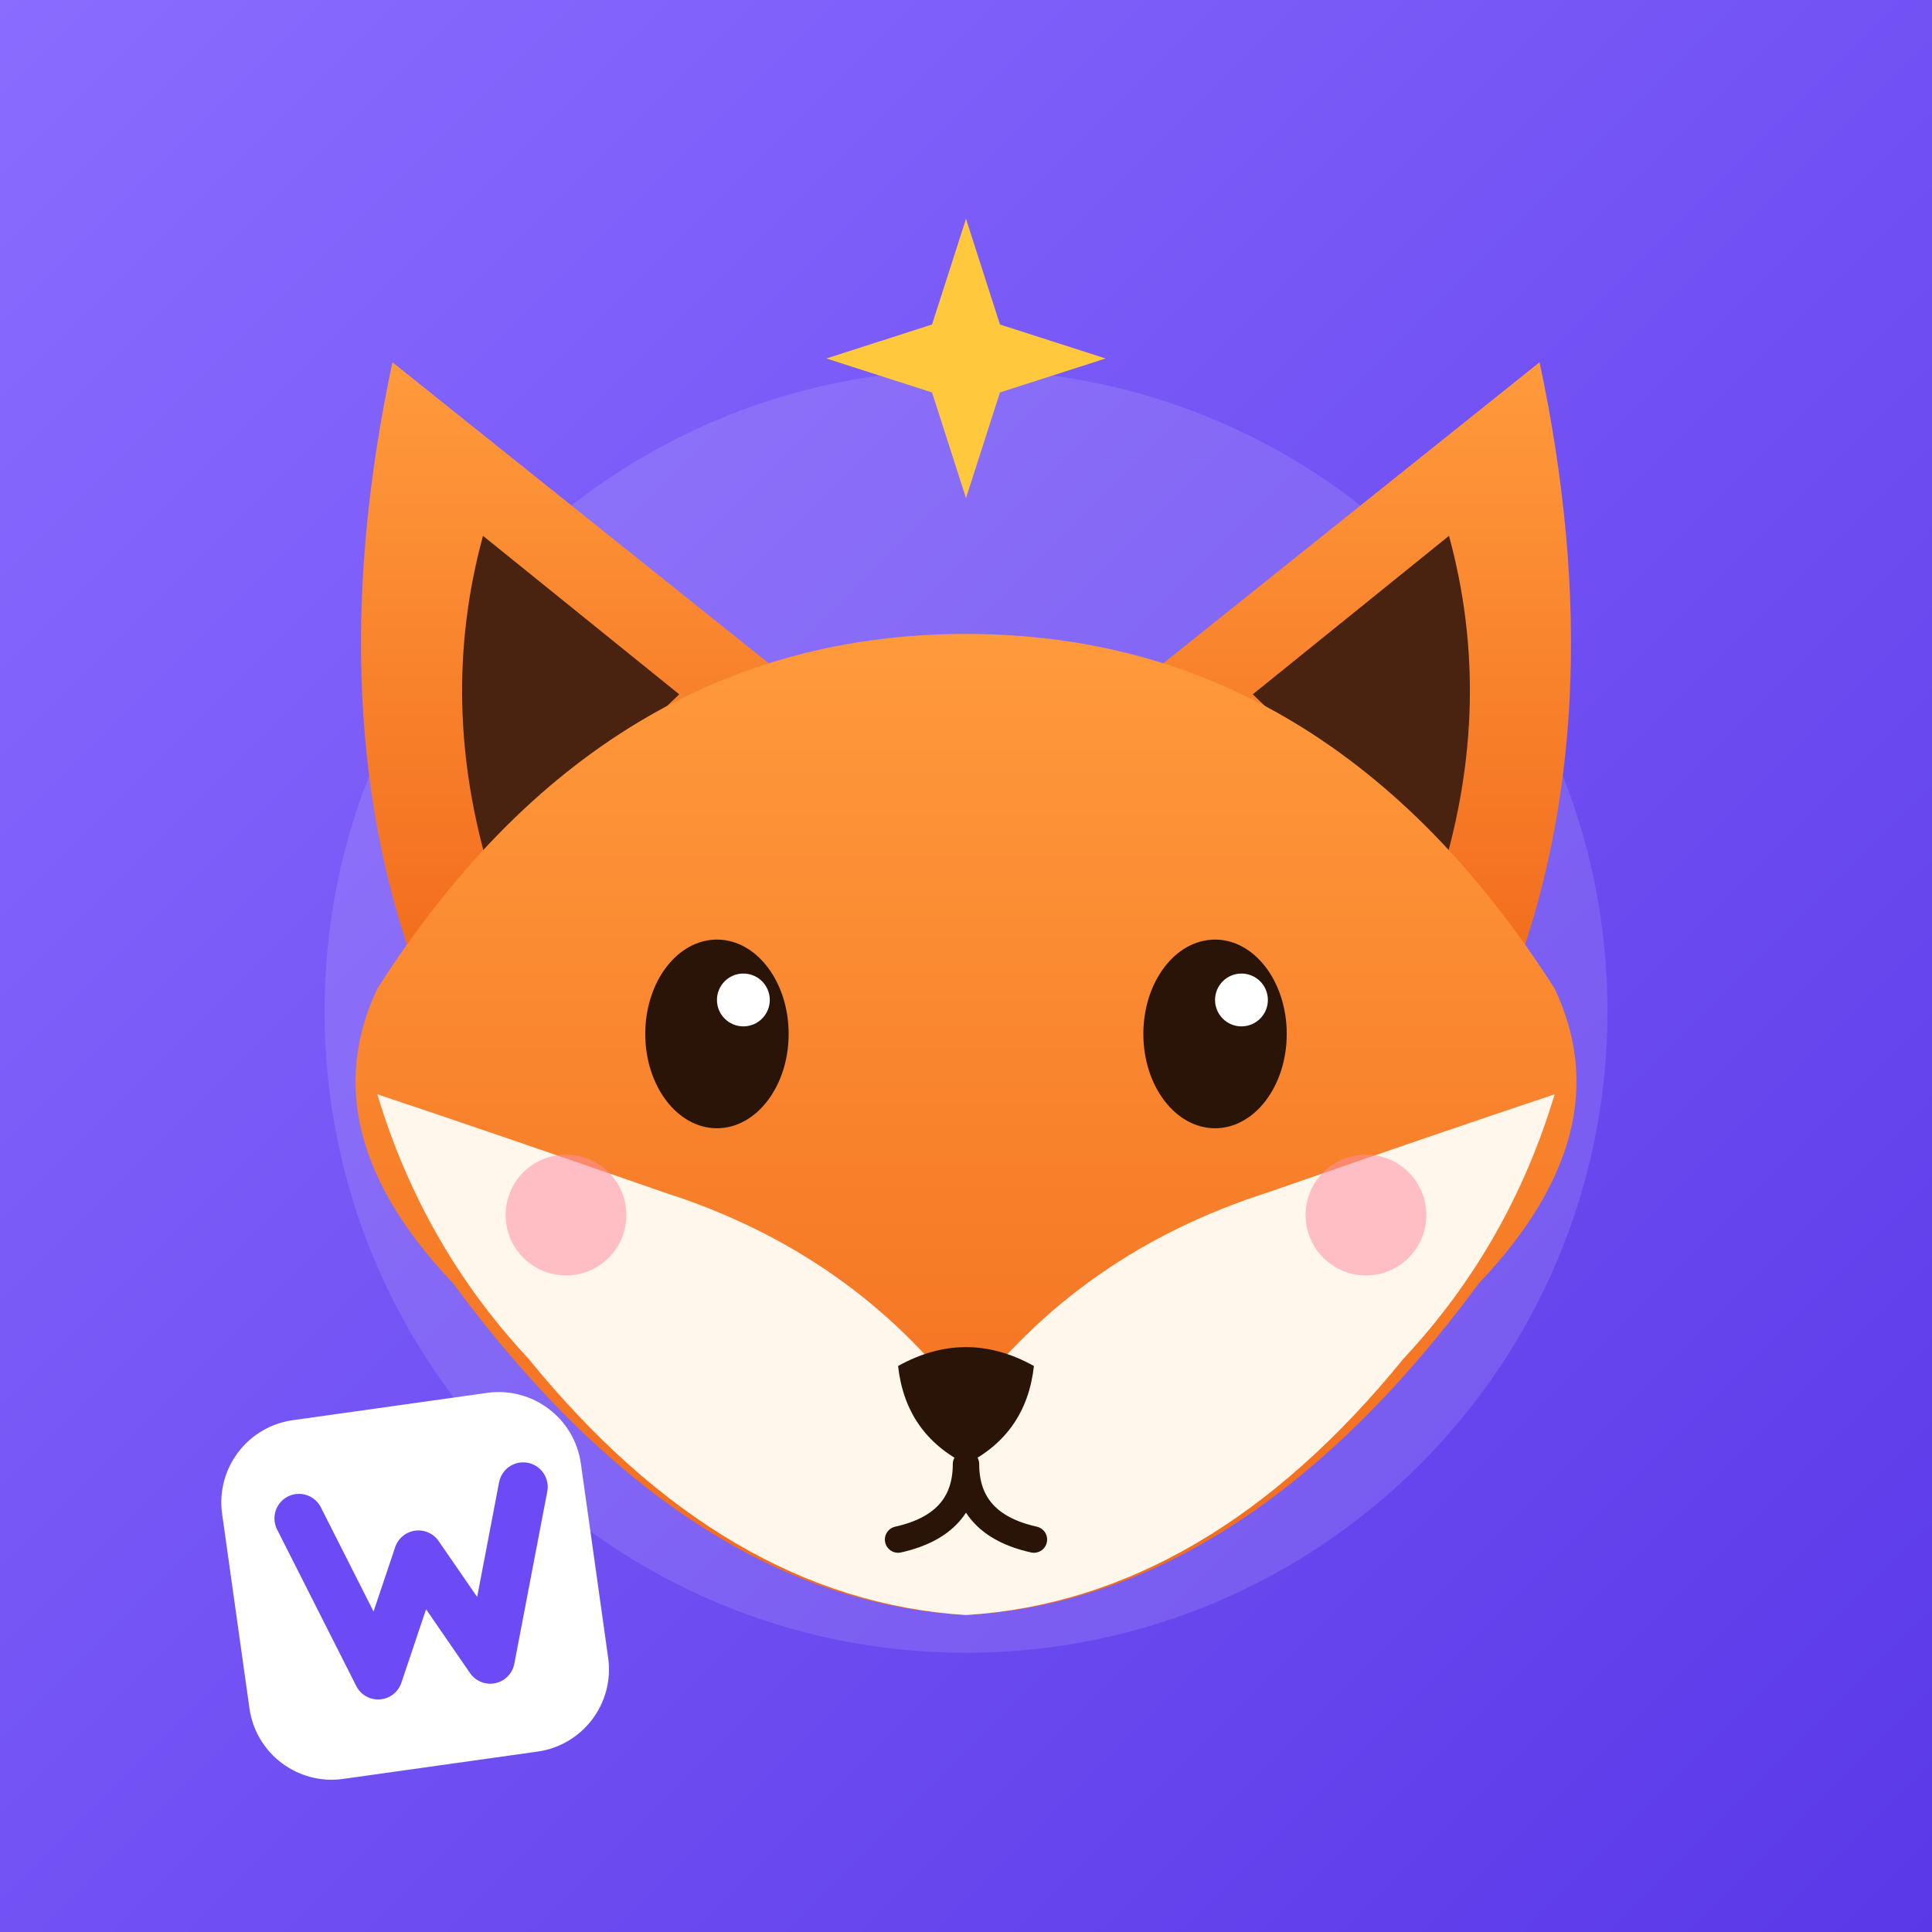
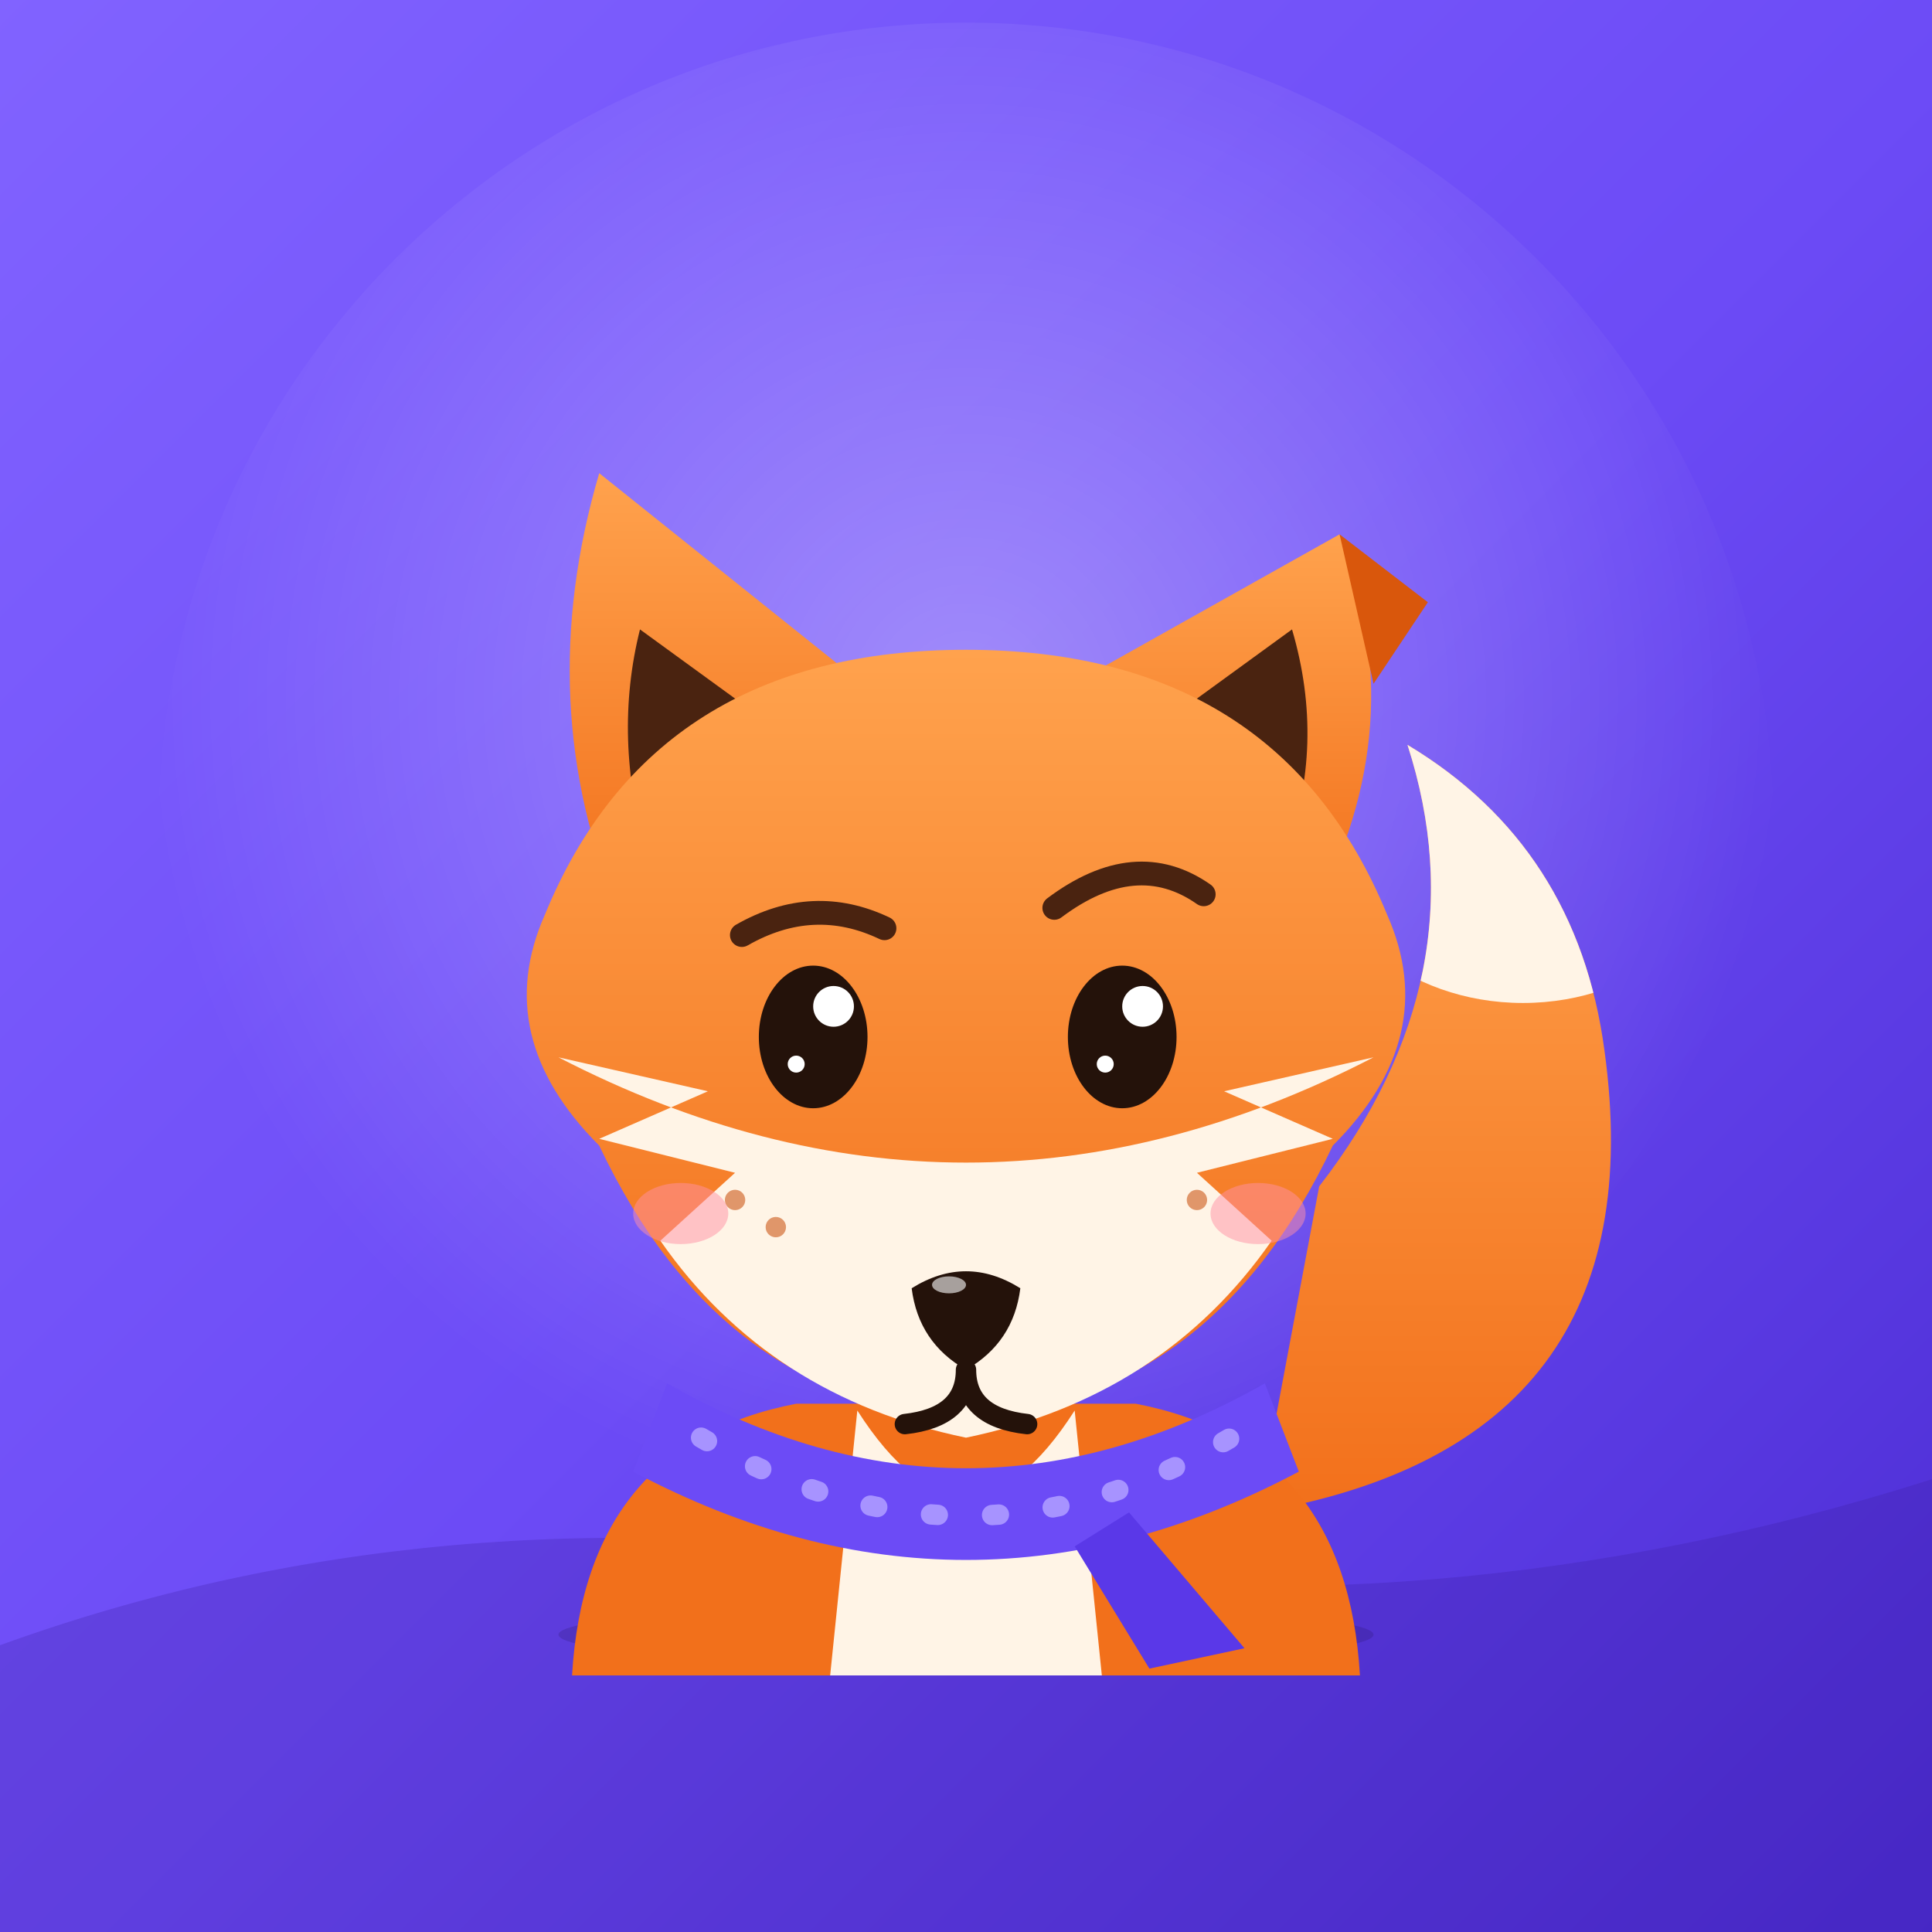
- <svg xmlns="http://www.w3.org/2000/svg" viewBox="0 0 512 512" width="512" height="512">
+ <svg xmlns="http://www.w3.org/2000/svg" viewBox="0 0 512 512" width="512" height="512" role="img" aria-label="Pip the fox">
  <defs>
-     <linearGradient id="bg" x1="0" y1="0" x2="1" y2="1">
-       <stop offset="0" stop-color="#8A6CFF" />
-       <stop offset="1" stop-color="#5A38E8" />
+     <linearGradient id="wqmask-bg" x1="0" y1="0" x2="1" y2="1">
+       <stop offset="0" stop-color="#8163FF" />
+       <stop offset=".52" stop-color="#6C4BF6" />
+       <stop offset="1" stop-color="#4A2BD1" />
    </linearGradient>
-     <linearGradient id="fox" x1="0" y1="0" x2="0" y2="1">
-       <stop offset="0" stop-color="#FF9A3C" />
-       <stop offset="1" stop-color="#F26B1D" />
+     <radialGradient id="wqmask-glow" cx=".5" cy=".42" r=".5">
+       <stop offset="0" stop-color="#fff" stop-opacity=".34" />
+       <stop offset="1" stop-color="#fff" stop-opacity="0" />
+     </radialGradient>
+     <linearGradient id="wqmask-fur" x1="0" y1="0" x2="0" y2="1">
+       <stop offset="0" stop-color="#FFA24D" />
+       <stop offset="1" stop-color="#F2701B" />
    </linearGradient>
+     <clipPath id="wqmask-tailClip">
+       <path id="wqmask-tailShape" d="M286 372 Q404 352 388 236 Q380 176 330 146 Q352 214 304 276 Z" />
+     </clipPath>
  </defs>
-   <rect width="512" height="512" rx="0" fill="url(#bg)" />
-   <circle cx="256" cy="268" r="170" fill="#FFFFFF" opacity="0.12" />
-   <g>
-     <path d="M104 96 L204 176 L112 262 Q84 190 104 96 Z" fill="url(#fox)" />
-     <path d="M408 96 L308 176 L400 262 Q428 190 408 96 Z" fill="url(#fox)" />
-     <path d="M128 142 L180 184 L130 232 Q116 186 128 142 Z" fill="#4A2310" />
-     <path d="M384 142 L332 184 L382 232 Q396 186 384 142 Z" fill="#4A2310" />
-     <path d="M256 168 Q352 168 412 262 Q430 300 392 340 Q330 424 256 428 Q182 424 120 340 Q82 300 100 262 Q160 168 256 168 Z" fill="url(#fox)" />
-     <path d="M100 290 Q130 300 176 316 Q226 332 256 372 Q286 332 336 316 Q382 300 412 290 Q400 330 372 360 Q320 424 256 428 Q192 424 140 360 Q112 330 100 290 Z" fill="#FFF6EC" />
-     <ellipse cx="190" cy="274" rx="19" ry="25" fill="#2A1408" />
-     <ellipse cx="322" cy="274" rx="19" ry="25" fill="#2A1408" />
-     <circle cx="197" cy="265" r="7" fill="#fff" />
-     <circle cx="329" cy="265" r="7" fill="#fff" />
-     <path d="M238 362 Q256 352 274 362 Q272 380 256 388 Q240 380 238 362 Z" fill="#2A1408" />
-     <path d="M256 388 Q256 404 238 408 M256 388 Q256 404 274 408" fill="none" stroke="#2A1408" stroke-width="7" stroke-linecap="round" />
-     <circle cx="150" cy="322" r="16" fill="#FF8FA3" opacity="0.55" />
-     <circle cx="362" cy="322" r="16" fill="#FF8FA3" opacity="0.55" />
-   </g>
-   <path d="M256 58 L265 86 L293 95 L265 104 L256 132 L247 104 L219 95 L247 86 Z" fill="#FFC83D" />
-   <g transform="rotate(-8 112 420)">
-     <rect x="62" y="372" width="96" height="96" rx="22" fill="#FFFFFF" />
-     <polyline points="82,398 97,442 112,412 127,442 142,398" fill="none" stroke="#6C4BF6" stroke-width="13" stroke-linecap="round" stroke-linejoin="round" />
+   <style>.mouth,.happy-eyes,.tear,.sparkles,.bubble{display:none}.m-idle{display:block}</style>
+   <rect width="512" height="512" fill="url(#wqmask-bg)" />
+   <circle cx="256" cy="220" r="214" fill="url(#wqmask-glow)" />
+   <path d="M0 436 Q116 394 248 414 T512 392 V512 H0Z" fill="#3A1C9E" opacity=".26" />
+   <g transform="translate(76 66) scale(.9)">
+     <ellipse cx="200" cy="408" rx="120" ry="9" fill="#25105F" opacity=".22" />
+     <g>
+       <g>
+         <path d="M286 372 Q404 352 388 236 Q380 176 330 146 Q352 214 304 276 Z" fill="url(#wqmask-fur)" />
+         <g clip-path="url(#wqmask-tailClip)">
+           <ellipse cx="364" cy="170" rx="62" ry="52" fill="#FFF4E6" />
+         </g>
+       </g>
+       <path d="M84 420 Q88 352 150 340 L250 340 Q312 352 316 420 Z" fill="#F2701B" />
+       <path d="M168 342 Q200 392 232 342 L240 420 L160 420 Z" fill="#FFF4E6" />
+       <path d="M112 334 Q200 384 288 334 L298 360 Q200 412 102 360 Z" fill="#6C4BF6" />
+       <path d="M122 350 Q200 396 278 350" fill="none" stroke="#A793FF" stroke-width="6" stroke-linecap="round" stroke-dasharray="2 16" />
+       <path d="M248 372 L282 412 L254 418 L232 382 Z" fill="#5A38E8" />
+       <g>
+         <g>
+           <path d="M92 66 L172 130 L98 196 Q72 134 92 66 Z" fill="url(#wqmask-fur)" />
+           <path d="M104 112 L148 144 L106 178 Q96 144 104 112 Z" fill="#4A2310" />
+         </g>
+         <g>
+           <path d="M310 84 L228 130 L302 196 Q332 140 310 84 Z" fill="url(#wqmask-fur)" />
+           <path d="M296 112 L252 144 L294 178 Q306 146 296 112 Z" fill="#4A2310" />
+           <path d="M310 84 L336 104 L320 128 Z" fill="#D9570C" />
+         </g>
+         <path d="M200 118 Q292 118 324 196 Q340 232 308 264 Q272 340 200 344 Q128 340 92 264 Q60 232 76 196 Q108 118 200 118 Z" fill="url(#wqmask-fur)" />
+         <path d="M80 238 L124 248 L92 262 L132 272 L110 292 Q142 338 200 350 Q258 338 290 292 L268 272 L308 262 L276 248 L320 238 Q200 300 80 238 Z" fill="#FFF4E6" />
+         <circle cx="132" cy="280" r="3" fill="#E0966A" />
+         <circle cx="144" cy="288" r="3" fill="#E0966A" />
+         <circle cx="268" cy="280" r="3" fill="#E0966A" />
+         <g>
+           <g>
+             <g>
+               <ellipse cx="155" cy="232" rx="16" ry="21" fill="#24120A" />
+               <circle cx="161" cy="223" r="6" fill="#fff" />
+               <circle cx="150" cy="240" r="2.5" fill="#fff" />
+               <ellipse cx="246" cy="232" rx="16" ry="21" fill="#24120A" />
+               <circle cx="252" cy="223" r="6" fill="#fff" />
+               <circle cx="241" cy="240" r="2.5" fill="#fff" />
+             </g>
+           </g>
+         </g>
+         <g class="happy-eyes" fill="none" stroke="#24120A" stroke-width="8" stroke-linecap="round">
+           <path d="M136 238 Q155 214 174 238" />
+           <path d="M227 238 Q246 214 265 238" />
+         </g>
+         <path d="M134 202 Q155 190 176 200" fill="none" stroke="#4A2310" stroke-width="7" stroke-linecap="round" />
+         <path d="M226 194 Q250 176 270 190" fill="none" stroke="#4A2310" stroke-width="7" stroke-linecap="round" />
+         <ellipse cx="116" cy="284" rx="14" ry="9" fill="#FF8FA3" opacity=".5" />
+         <ellipse cx="286" cy="284" rx="14" ry="9" fill="#FF8FA3" opacity=".5" />
+         <path d="M184 306 Q200 296 216 306 Q214 322 200 330 Q186 322 184 306 Z" fill="#24120A" />
+         <ellipse cx="195" cy="305" rx="5" ry="2.5" fill="#fff" opacity=".6" />
+         <g class="mouth m-idle">
+           <path d="M200 330 Q200 344 182 346 M200 330 Q200 344 218 346" fill="none" stroke="#24120A" stroke-width="6" stroke-linecap="round" />
+         </g>
+         <g class="mouth m-happy">
+           <path d="M174 334 Q200 376 226 334 Q200 342 174 334 Z" fill="#8C1F2E" stroke="#24120A" stroke-width="5" stroke-linejoin="round" />
+           <path d="M186 354 Q200 346 214 354 Q200 366 186 354 Z" fill="#FF7A8A" />
+         </g>
+         <g class="mouth m-sad">
+           <path d="M182 346 Q200 330 218 346" fill="none" stroke="#24120A" stroke-width="6" stroke-linecap="round" />
+         </g>
+         <g class="mouth m-think">
+           <path d="M186 342 Q206 338 224 330" fill="none" stroke="#24120A" stroke-width="6" stroke-linecap="round" />
+         </g>
+         <path class="tear" d="M170 258 Q160 276 170 284 Q180 276 170 258 Z" fill="#7CC8FF" />
+       </g>
+       <g class="sparkles" fill="#FFC83D">
+         <path d="M60 90 L68 112 L90 120 L68 128 L60 150 L52 128 L30 120 L52 112 Z" />
+         <path d="M340 70 L346 86 L362 92 L346 98 L340 114 L334 98 L318 92 L334 86 Z" />
+         <path d="M200 20 L206 36 L222 42 L206 48 L200 64 L194 48 L178 42 L194 36 Z" />
+         <path d="M370 200 L375 212 L387 217 L375 222 L370 234 L365 222 L353 217 L365 212 Z" fill="#9B84FF" />
+         <path d="M34 230 L39 242 L51 247 L39 252 L34 264 L29 252 L17 247 L29 242 Z" fill="#58D68D" />
+       </g>
+       <g class="bubble">
+         <circle cx="330" cy="70" r="36" fill="#fff" stroke="#6C4BF6" stroke-width="5" />
+         <circle cx="288" cy="116" r="8" fill="#fff" stroke="#6C4BF6" stroke-width="4" />
+         <circle cx="274" cy="134" r="5" fill="#fff" stroke="#6C4BF6" stroke-width="3" />
+         <text x="330" y="86" text-anchor="middle" font-size="46" font-weight="800" fill="#6C4BF6" font-family="Baloo 2,Trebuchet MS,sans-serif">?</text>
+       </g>
+     </g>
  </g>
</svg>
